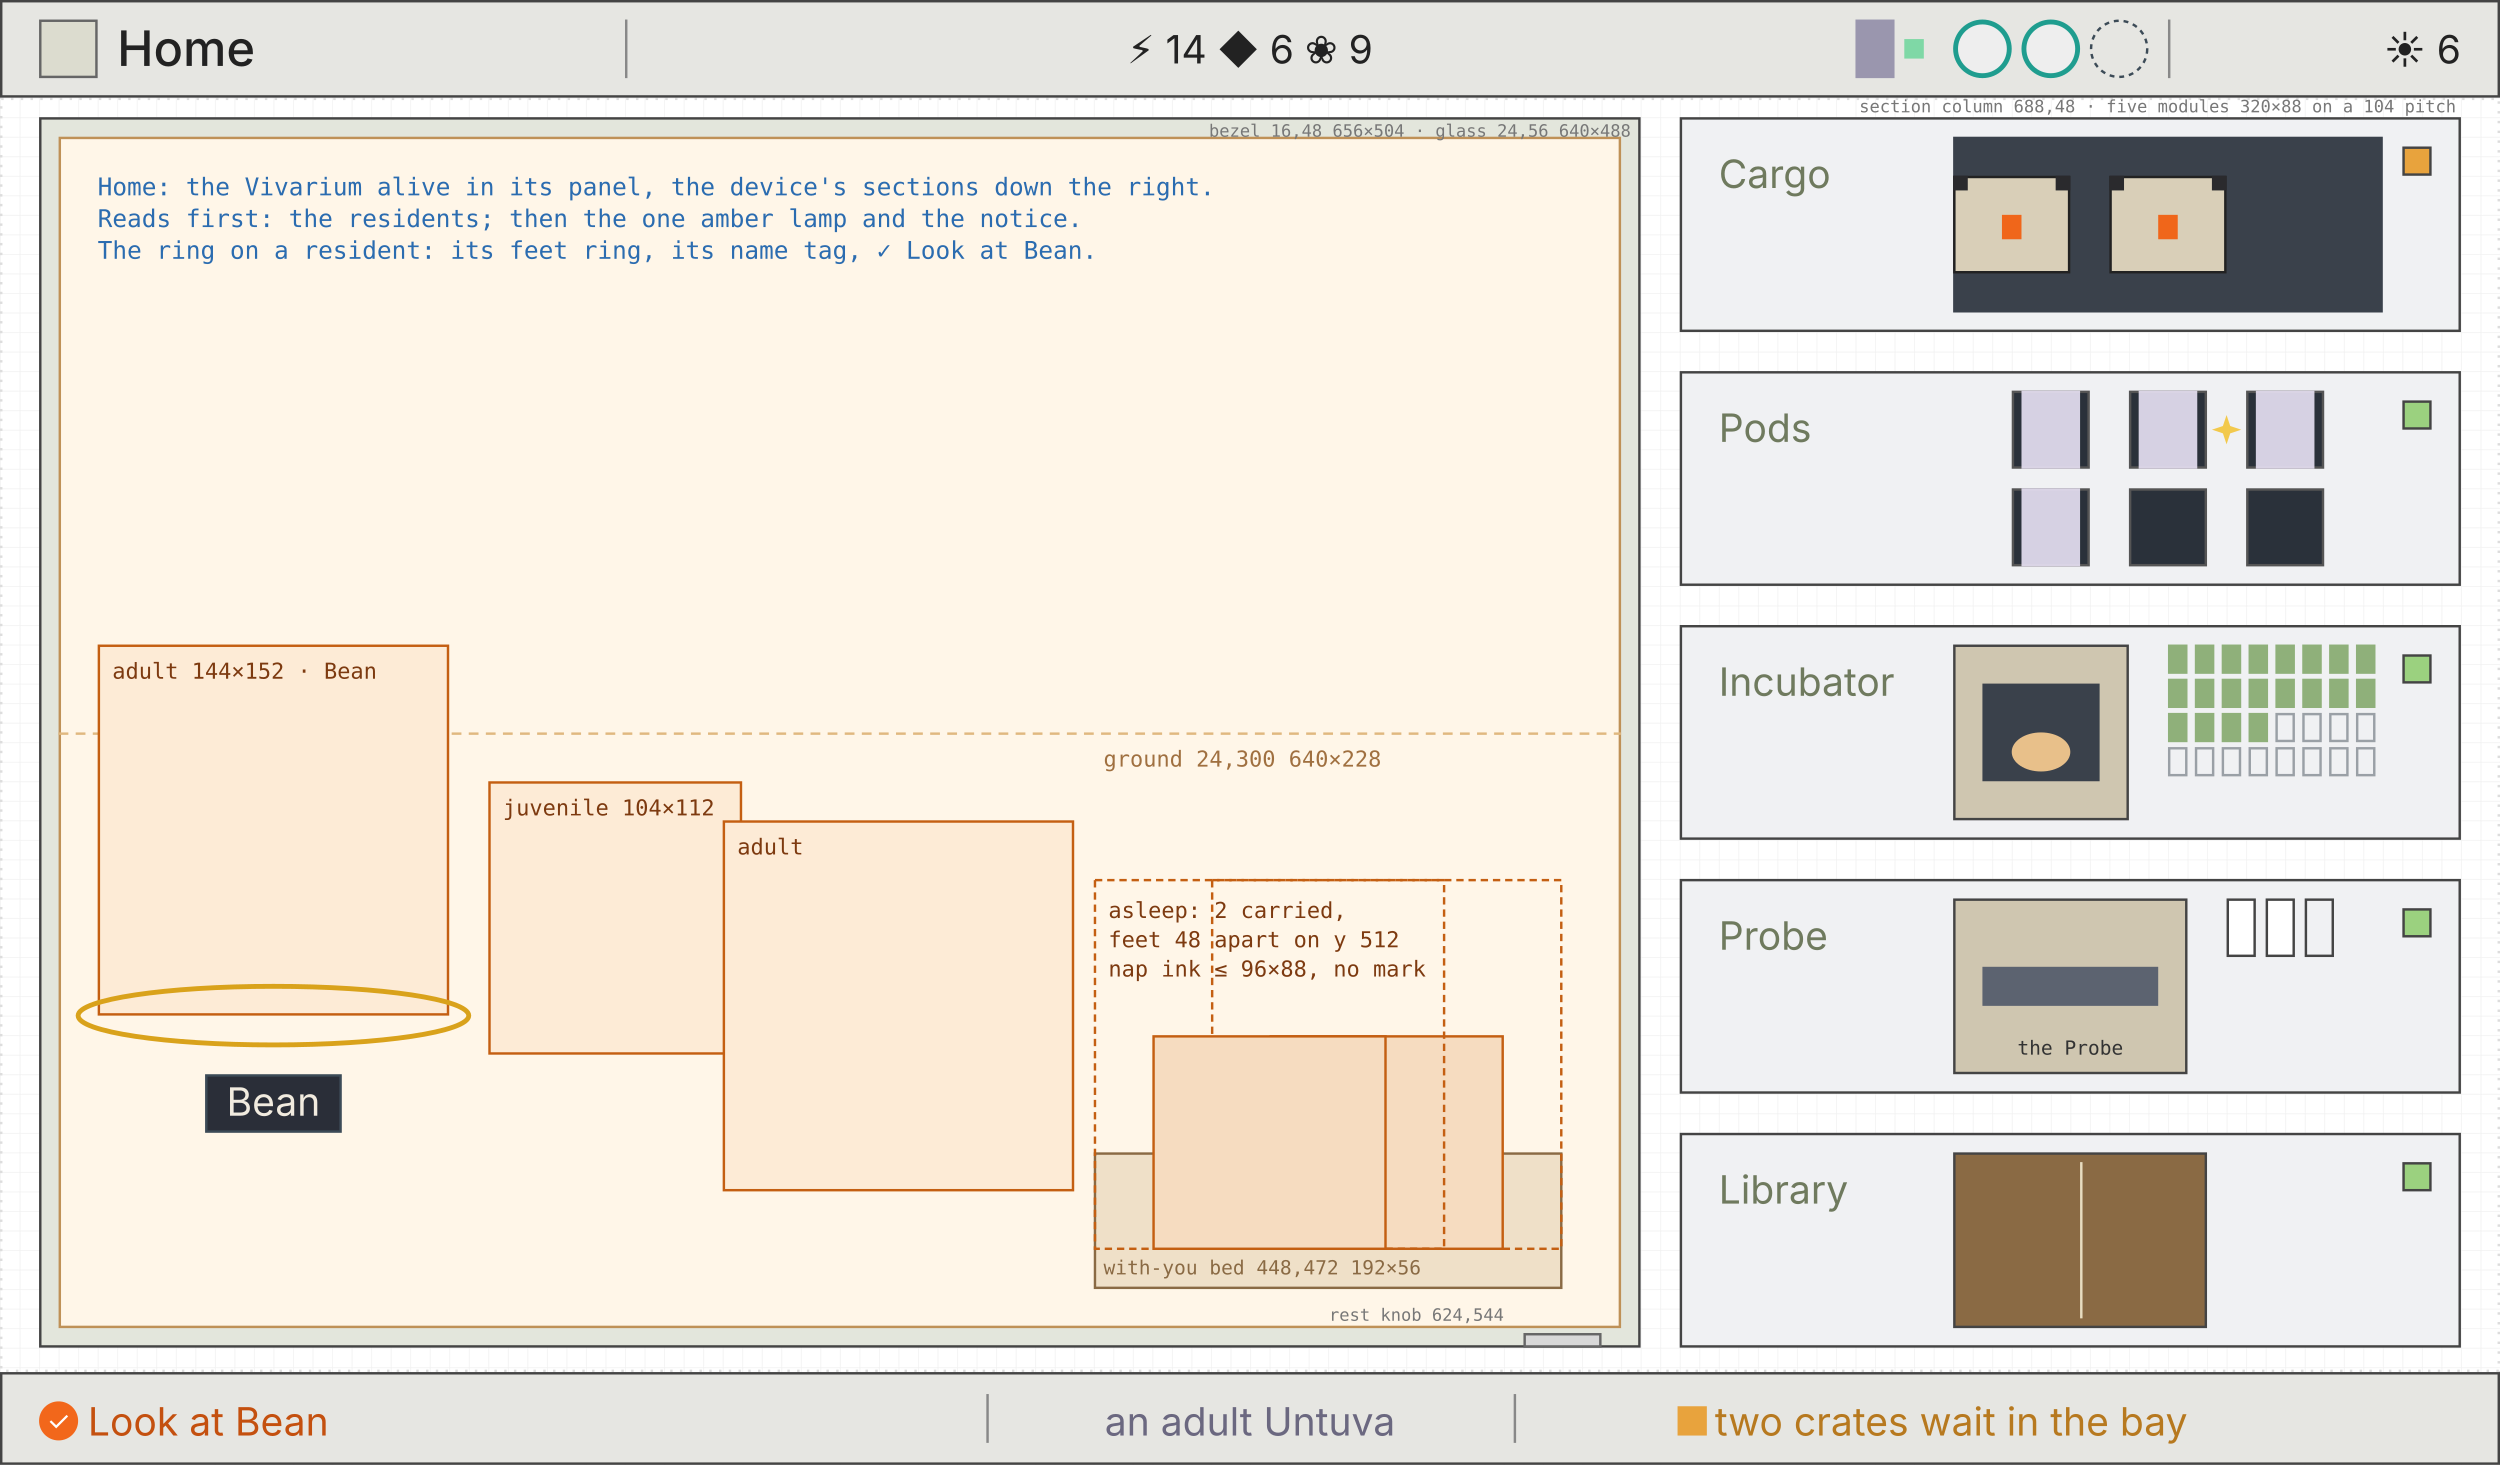
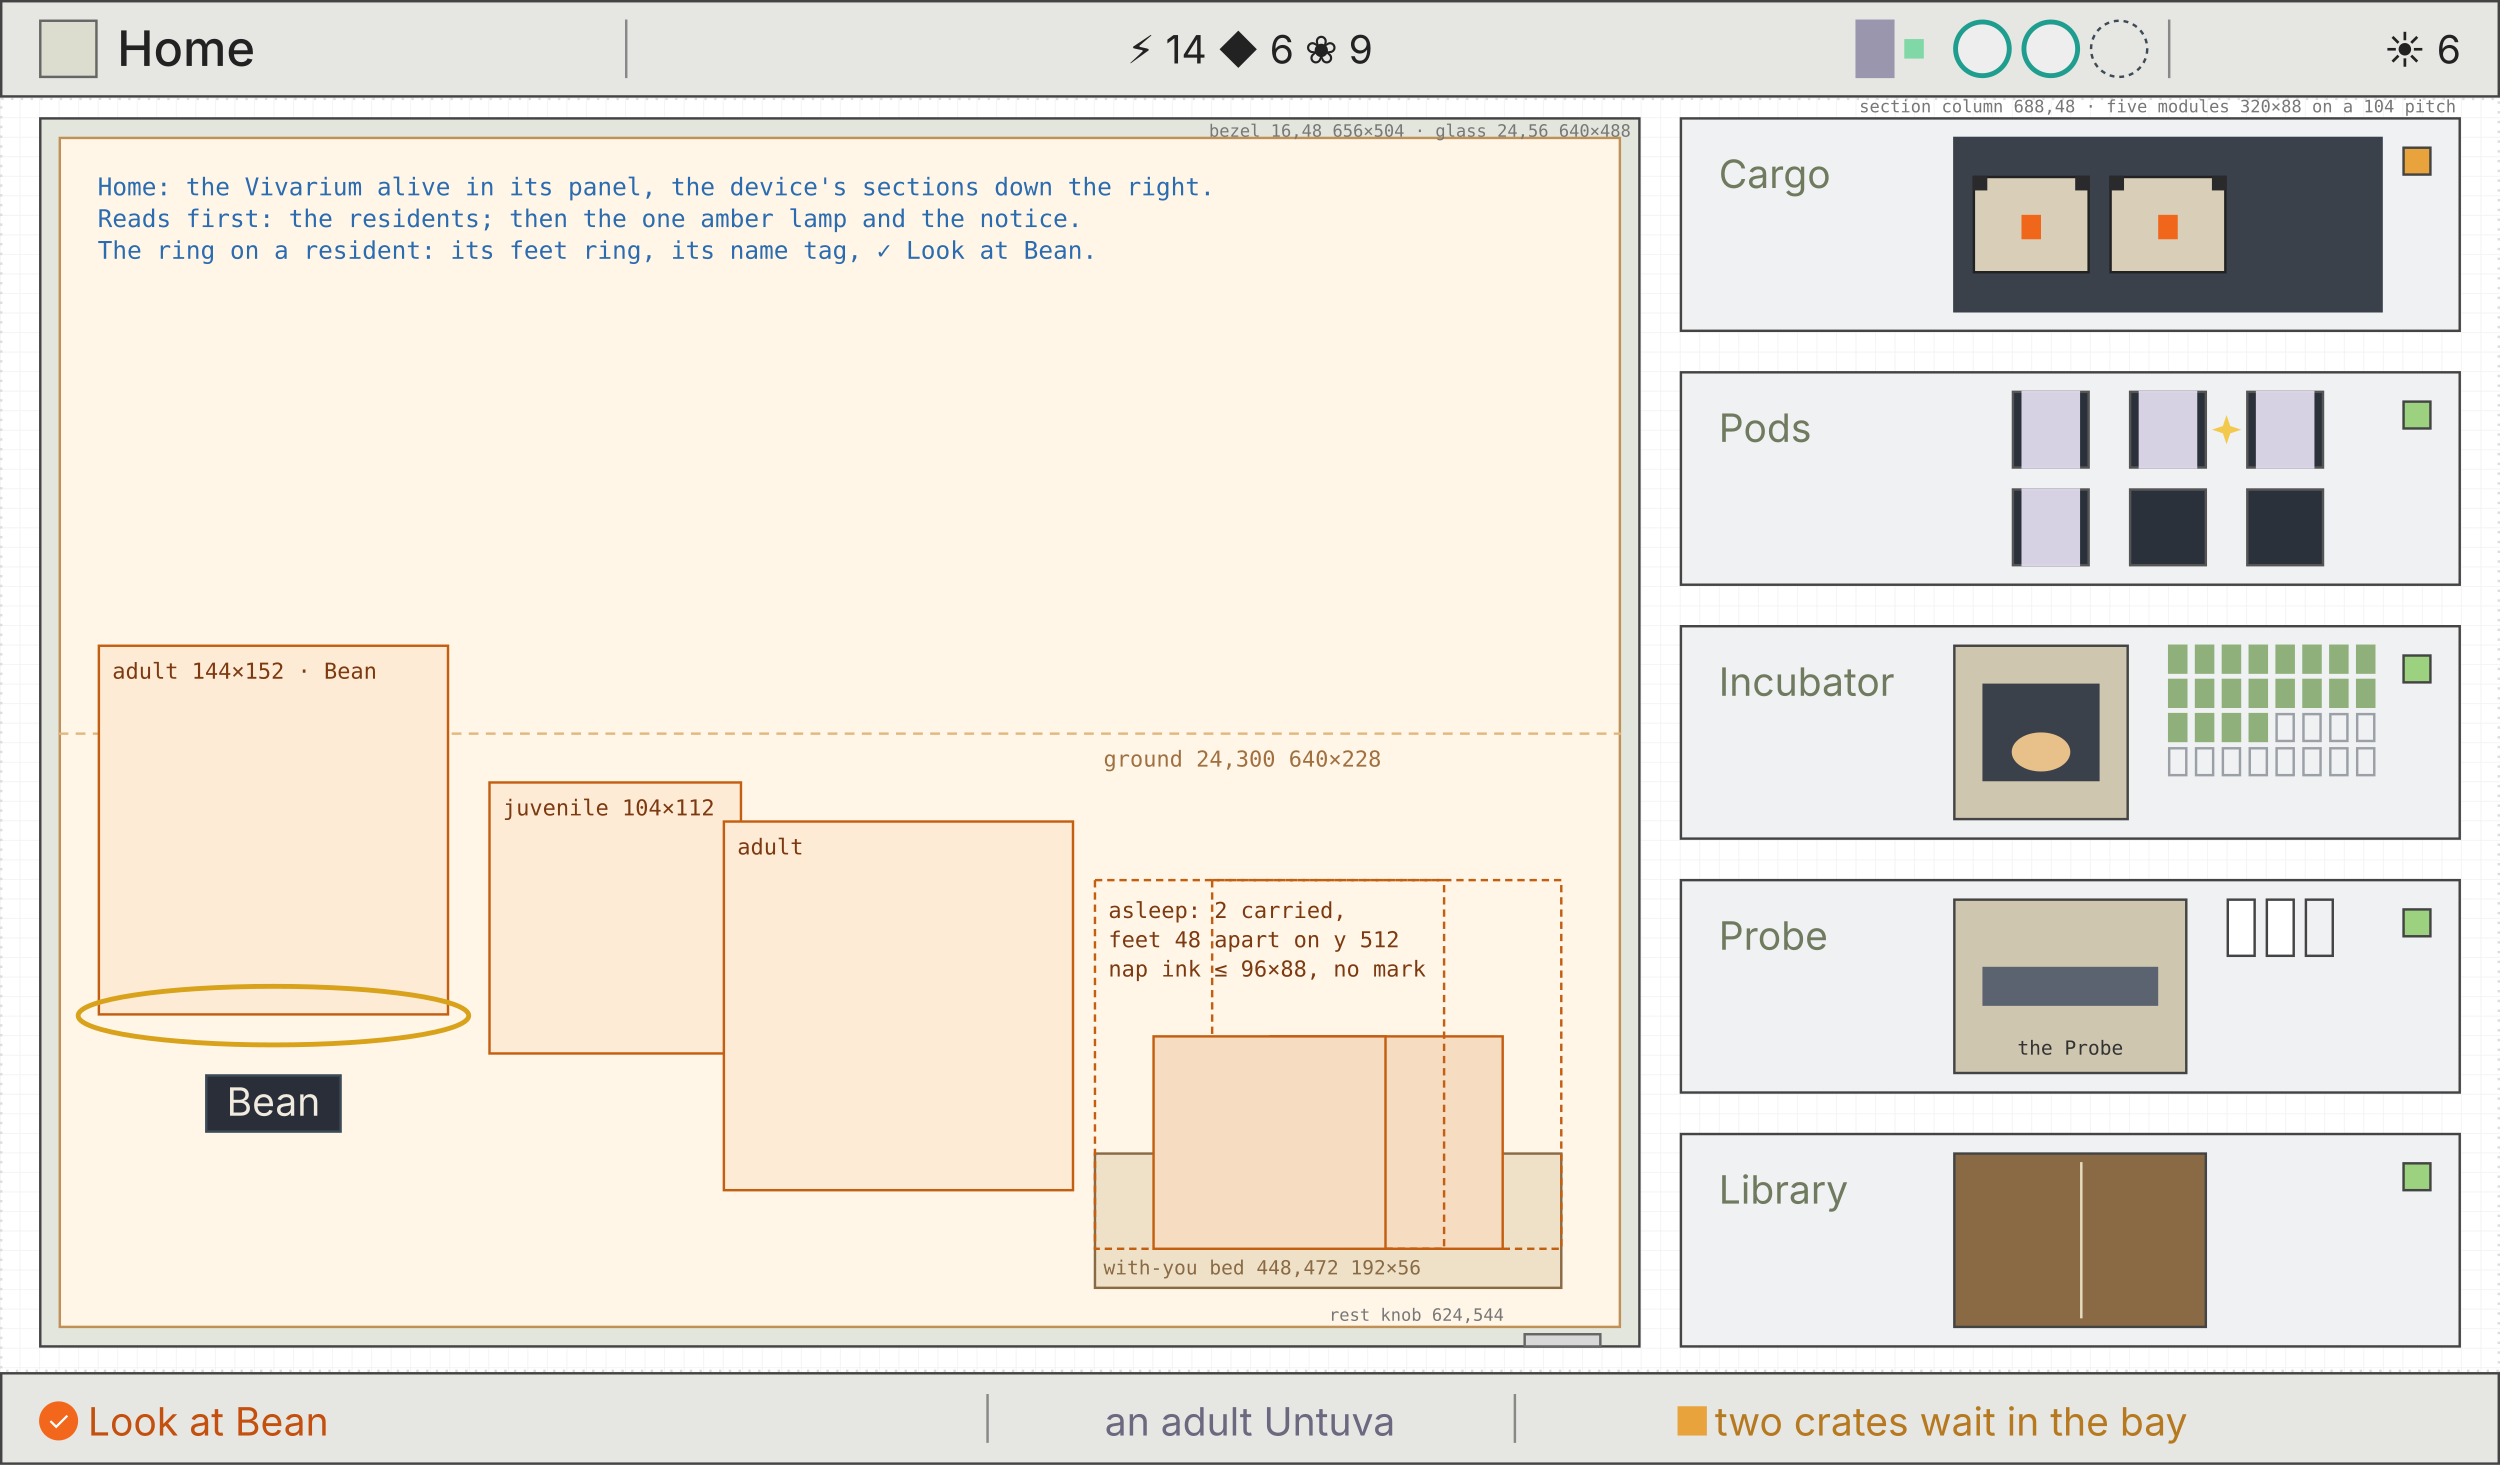
<svg xmlns="http://www.w3.org/2000/svg" viewBox="0 0 1024 600" width="1024" height="600" font-family="Inter, sans-serif">
  <defs>
    <pattern id="g8" width="8" height="8" patternUnits="userSpaceOnUse">
      <path d="M8 0H0V8" fill="none" stroke="#efefef" stroke-width="0.5" />
    </pattern>
    <marker id="ah" viewBox="0 0 8 8" refX="7" refY="4" markerWidth="7" markerHeight="7" orient="auto">
      <path d="M0 0L8 4L0 8z" fill="#2b6cb0" />
    </marker>
  </defs>
  <rect width="1024" height="600" fill="#ffffff" />
  <rect width="1024" height="600" fill="url(#g8)" />
  <rect x="0.5" y="40.5" width="1023" height="521" fill="none" stroke="#ddd" stroke-width="1" stroke-dasharray="1 3" />
  <rect x="16.5" y="48.5" width="655" height="503" fill="#e3e6dc" stroke="#444" stroke-width="1" />
  <rect x="24.5" y="56.5" width="639" height="487" fill="#fff6e8" stroke="#bf9157" stroke-width="1" />
  <path d="M24 300.5L664 300.5" fill="none" stroke="#e0b880" stroke-width="1" stroke-dasharray="4 3" />
  <text x="452" y="314" font-size="9" fill="#a07040" font-family="DejaVu Sans Mono, ui-monospace, monospace">ground 24,300 640×228</text>
  <text x="668" y="56" font-size="7" fill="#777" text-anchor="end" font-family="DejaVu Sans Mono, ui-monospace, monospace">bezel 16,48 656×504 · glass 24,56 640×488</text>
  <rect x="40.5" y="264.5" width="143" height="151" fill="#fdebd6" stroke="#c45f12" stroke-width="1" />
  <text x="46" y="278" font-size="9" fill="#7d3a10" font-family="DejaVu Sans Mono, ui-monospace, monospace">adult 144×152 · Bean</text>
  <rect x="200.5" y="320.5" width="103" height="111" fill="#fdebd6" stroke="#c45f12" stroke-width="1" />
  <text x="206" y="334" font-size="9" fill="#7d3a10" font-family="DejaVu Sans Mono, ui-monospace, monospace">juvenile 104×112</text>
  <rect x="296.5" y="336.5" width="143" height="151" fill="#fdebd6" stroke="#c45f12" stroke-width="1" />
  <text x="302" y="350" font-size="9" fill="#7d3a10" font-family="DejaVu Sans Mono, ui-monospace, monospace">adult</text>
  <rect x="448.5" y="472.5" width="191" height="55" fill="#efe0c8" stroke="#8a6a44" stroke-width="1" />
  <text x="452" y="522" font-size="8" fill="#8a6a44" font-family="DejaVu Sans Mono, ui-monospace, monospace">with-you bed 448,472 192×56</text>
  <rect x="496.5" y="360.5" width="143" height="151" fill="none" stroke="#c45f12" stroke-width="1" stroke-dasharray="3 2" />
  <rect x="520.5" y="424.5" width="95" height="87" fill="#f6dcc0" stroke="#c45f12" stroke-width="1" />
  <rect x="448.5" y="360.5" width="143" height="151" fill="none" stroke="#c45f12" stroke-width="1" stroke-dasharray="3 2" />
  <rect x="472.5" y="424.5" width="95" height="87" fill="#f6dcc0" stroke="#c45f12" stroke-width="1" />
  <text x="454" y="376" font-size="9" fill="#7d3a10" font-family="DejaVu Sans Mono, ui-monospace, monospace">asleep: 2 carried,</text>
  <text x="454" y="388" font-size="9" fill="#7d3a10" font-family="DejaVu Sans Mono, ui-monospace, monospace">feet 48 apart on y 512</text>
  <text x="454" y="400" font-size="9" fill="#7d3a10" font-family="DejaVu Sans Mono, ui-monospace, monospace">nap ink ≤ 96×88, no mark</text>
  <rect x="624.5" y="546.5" width="31" height="5" fill="#d8d8d8" stroke="#666" stroke-width="1" />
  <text x="616" y="541" font-size="7" fill="#777" text-anchor="end" font-family="DejaVu Sans Mono, ui-monospace, monospace">rest knob 624,544</text>
  <rect x="688.5" y="48.5" width="319" height="87" fill="#f0f1f3" stroke="#444" stroke-width="1" />
  <text x="704" y="77" font-size="16" fill="#6f7a5e">Cargo</text>
  <rect x="984.5" y="60.5" width="11" height="11" fill="#e8a33d" stroke="#444" stroke-width="1" />
  <path d="M800 56h176v72h-176z" fill="#3a414b" />
-   <rect x="800.5" y="72.5" width="47" height="39" fill="#d9cfb8" stroke="#222" stroke-width="1" />
-   <path d="M800 72h6v6h-6z" fill="#2a2a2d" />
-   <path d="M842 72h6v6h-6z" fill="#2a2a2d" />
-   <path d="M820 88h8v10h-8z" fill="#f0661a" />
+   <rect x="808.5" y="72.5" width="47" height="39" fill="#d9cfb8" stroke="#222" stroke-width="1" />
+   <path d="M808 72h6v6h-6z" fill="#2a2a2d" />
+   <path d="M850 72h6v6h-6z" fill="#2a2a2d" />
+   <path d="M828 88h8v10h-8z" fill="#f0661a" />
  <rect x="864.5" y="72.5" width="47" height="39" fill="#d9cfb8" stroke="#222" stroke-width="1" />
  <path d="M864 72h6v6h-6z" fill="#2a2a2d" />
  <path d="M906 72h6v6h-6z" fill="#2a2a2d" />
  <path d="M884 88h8v10h-8z" fill="#f0661a" />
  <rect x="688.5" y="152.5" width="319" height="87" fill="#f0f1f3" stroke="#444" stroke-width="1" />
  <text x="704" y="181" font-size="16" fill="#6f7a5e">Pods</text>
  <rect x="984.5" y="164.5" width="11" height="11" fill="#9bd17f" stroke="#444" stroke-width="1" />
  <rect x="824.5" y="160.5" width="31" height="31" fill="#2a313a" stroke="#555" stroke-width="1" />
  <path d="M828 160h24v32h-24z" fill="#e9e2f5" opacity="0.9" />
  <rect x="872.5" y="160.5" width="31" height="31" fill="#2a313a" stroke="#555" stroke-width="1" />
  <path d="M876 160h24v32h-24z" fill="#e9e2f5" opacity="0.9" />
  <path transform="translate(912,176)" d="M0 -6L1.5 -1.5L6 0L1.5 1.5L0 6L-1.5 1.5L-6 0L-1.5 -1.5z" fill="#f2c94c" />
  <rect x="920.5" y="160.5" width="31" height="31" fill="#2a313a" stroke="#555" stroke-width="1" />
  <path d="M924 160h24v32h-24z" fill="#e9e2f5" opacity="0.9" />
  <rect x="824.5" y="200.5" width="31" height="31" fill="#2a313a" stroke="#555" stroke-width="1" />
  <path d="M828 200h24v32h-24z" fill="#e9e2f5" opacity="0.9" />
  <rect x="872.5" y="200.5" width="31" height="31" fill="#2a313a" stroke="#555" stroke-width="1" />
  <rect x="920.5" y="200.5" width="31" height="31" fill="#2a313a" stroke="#555" stroke-width="1" />
  <rect x="688.5" y="256.5" width="319" height="87" fill="#f0f1f3" stroke="#444" stroke-width="1" />
  <text x="704" y="285" font-size="16" fill="#6f7a5e">Incubator</text>
  <rect x="984.5" y="268.5" width="11" height="11" fill="#9bd17f" stroke="#444" stroke-width="1" />
  <rect x="800.5" y="264.5" width="71" height="71" fill="#cfc6b0" stroke="#444" stroke-width="1" />
  <path d="M812 280h48v40h-48z" fill="#3a414b" />
  <ellipse cx="836" cy="308" rx="12" ry="8" fill="#e8c08a" />
  <path d="M888 264h8v12h-8z" fill="#8fb07a" />
  <path d="M899 264h8v12h-8z" fill="#8fb07a" />
  <path d="M910 264h8v12h-8z" fill="#8fb07a" />
  <path d="M921 264h8v12h-8z" fill="#8fb07a" />
  <path d="M932 264h8v12h-8z" fill="#8fb07a" />
  <path d="M943 264h8v12h-8z" fill="#8fb07a" />
  <path d="M954 264h8v12h-8z" fill="#8fb07a" />
  <path d="M965 264h8v12h-8z" fill="#8fb07a" />
  <path d="M888 278h8v12h-8z" fill="#8fb07a" />
  <path d="M899 278h8v12h-8z" fill="#8fb07a" />
  <path d="M910 278h8v12h-8z" fill="#8fb07a" />
  <path d="M921 278h8v12h-8z" fill="#8fb07a" />
  <path d="M932 278h8v12h-8z" fill="#8fb07a" />
  <path d="M943 278h8v12h-8z" fill="#8fb07a" />
  <path d="M954 278h8v12h-8z" fill="#8fb07a" />
  <path d="M965 278h8v12h-8z" fill="#8fb07a" />
  <path d="M888 292h8v12h-8z" fill="#8fb07a" />
  <path d="M899 292h8v12h-8z" fill="#8fb07a" />
  <path d="M910 292h8v12h-8z" fill="#8fb07a" />
  <path d="M921 292h8v12h-8z" fill="#8fb07a" />
  <path d="M932.5 292.5h7v11h-7z" fill="none" stroke="#9aa0a6" stroke-width="1" />
  <path d="M943.5 292.5h7v11h-7z" fill="none" stroke="#9aa0a6" stroke-width="1" />
  <path d="M954.5 292.5h7v11h-7z" fill="none" stroke="#9aa0a6" stroke-width="1" />
  <path d="M965.5 292.5h7v11h-7z" fill="none" stroke="#9aa0a6" stroke-width="1" />
  <path d="M888.5 306.5h7v11h-7z" fill="none" stroke="#9aa0a6" stroke-width="1" />
  <path d="M899.5 306.5h7v11h-7z" fill="none" stroke="#9aa0a6" stroke-width="1" />
  <path d="M910.5 306.5h7v11h-7z" fill="none" stroke="#9aa0a6" stroke-width="1" />
  <path d="M921.5 306.5h7v11h-7z" fill="none" stroke="#9aa0a6" stroke-width="1" />
  <path d="M932.5 306.5h7v11h-7z" fill="none" stroke="#9aa0a6" stroke-width="1" />
  <path d="M943.5 306.5h7v11h-7z" fill="none" stroke="#9aa0a6" stroke-width="1" />
  <path d="M954.5 306.5h7v11h-7z" fill="none" stroke="#9aa0a6" stroke-width="1" />
  <path d="M965.5 306.5h7v11h-7z" fill="none" stroke="#9aa0a6" stroke-width="1" />
  <rect x="688.5" y="360.5" width="319" height="87" fill="#f0f1f3" stroke="#444" stroke-width="1" />
  <text x="704" y="389" font-size="16" fill="#6f7a5e">Probe</text>
  <rect x="984.5" y="372.5" width="11" height="11" fill="#9bd17f" stroke="#444" stroke-width="1" />
  <rect x="800.5" y="368.5" width="95" height="71" fill="#cfc6b0" stroke="#444" stroke-width="1" />
  <path d="M812 396h72v16h-72z" fill="#5c6370" />
  <text x="848" y="432" font-size="8" fill="#333" text-anchor="middle" font-family="DejaVu Sans Mono, ui-monospace, monospace">the Probe</text>
  <rect x="912.5" y="368.5" width="11" height="23" fill="#ffffff" stroke="#444" stroke-width="1" />
  <rect x="928.5" y="368.5" width="11" height="23" fill="#ffffff" stroke="#444" stroke-width="1" />
  <rect x="944.5" y="368.5" width="11" height="23" fill="none" stroke="#444" stroke-width="1" />
  <rect x="688.5" y="464.5" width="319" height="87" fill="#f0f1f3" stroke="#444" stroke-width="1" />
  <text x="704" y="493" font-size="16" fill="#6f7a5e">Library</text>
  <rect x="984.5" y="476.5" width="11" height="11" fill="#9bd17f" stroke="#444" stroke-width="1" />
  <rect x="800.5" y="472.5" width="103" height="71" fill="#8a6a44" stroke="#444" stroke-width="1" />
  <path d="M852 476h1v64h-1z" fill="#e8dcc0" />
  <text x="1006" y="46" font-size="7" fill="#777" text-anchor="end" font-family="DejaVu Sans Mono, ui-monospace, monospace">section column 688,48 · five modules 320×88 on a 104 pitch</text>
  <ellipse cx="112" cy="416" rx="80" ry="12" fill="none" stroke="#d9a21b" stroke-width="2" />
  <rect x="84.5" y="440.5" width="55" height="23" fill="#2a2e38" stroke="#3c4b57" stroke-width="1" />
  <text x="112" y="457" font-size="16" fill="#f1ebdf" text-anchor="middle">Bean</text>
  <text x="40" y="80" font-size="10" fill="#2b6cb0" font-family="DejaVu Sans Mono, ui-monospace, monospace">Home: the Vivarium alive in its panel, the device's sections down the right.</text>
  <text x="40" y="93" font-size="10" fill="#2b6cb0" font-family="DejaVu Sans Mono, ui-monospace, monospace">Reads first: the residents; then the one amber lamp and the notice.</text>
  <text x="40" y="106" font-size="10" fill="#2b6cb0" font-family="DejaVu Sans Mono, ui-monospace, monospace">The ring on a resident: its feet ring, its name tag, ✓ Look at Bean.</text>
  <rect x="0.5" y="0.5" width="1023" height="39" fill="#e6e6e2" stroke="#444" stroke-width="1" />
  <rect x="16.5" y="8.5" width="23" height="23" fill="#dcdccf" stroke="#666" stroke-width="1" />
  <text x="48" y="27" font-size="20" fill="#222" font-weight="500">Home</text>
  <path d="M256 8h1v24h-1z" fill="#888" />
  <path d="M888 8h1v24h-1z" fill="#888" />
  <text x="512" y="26" font-size="16" fill="#222" text-anchor="middle">⚡ 14   ◆ 6   ❀ 9</text>
  <path d="M760 8h16v24h-16z" fill="#9a96ae" />
  <path d="M780 16h8v8h-8z" fill="#7fd8a6" />
  <circle cx="812" cy="20" r="11" fill="#eee" stroke="#1f9d8f" stroke-width="2" />
  <circle cx="840" cy="20" r="11" fill="#eee" stroke="#1f9d8f" stroke-width="2" />
  <circle cx="868" cy="20" r="11.5" fill="none" stroke="#3c4b57" stroke-width="1" stroke-dasharray="2 2" />
  <text x="1008" y="26" font-size="16" fill="#222" text-anchor="end">☀ 6</text>
  <rect x="0.5" y="562.5" width="1023" height="37" fill="#e6e6e2" stroke="#444" stroke-width="1" />
  <path d="M404 571h1v20h-1z" fill="#888" />
  <path d="M620 571h1v20h-1z" fill="#888" />
  <circle cx="24" cy="582" r="8" fill="#f2671b" stroke="none" stroke-width="0" />
  <text x="24" y="586" font-size="11" fill="#fff" text-anchor="middle">✓</text>
  <text x="36" y="588" font-size="16" fill="#c4500f">Look at Bean</text>
  <text x="512" y="588" font-size="16" fill="#6b6880" text-anchor="middle">an adult Untuva</text>
  <path d="M687.125 576h12v12h-12z" fill="#e8a33d" />
  <text x="896" y="588" font-size="16" fill="#b7791f" text-anchor="end">two crates wait in the bay</text>
</svg>
